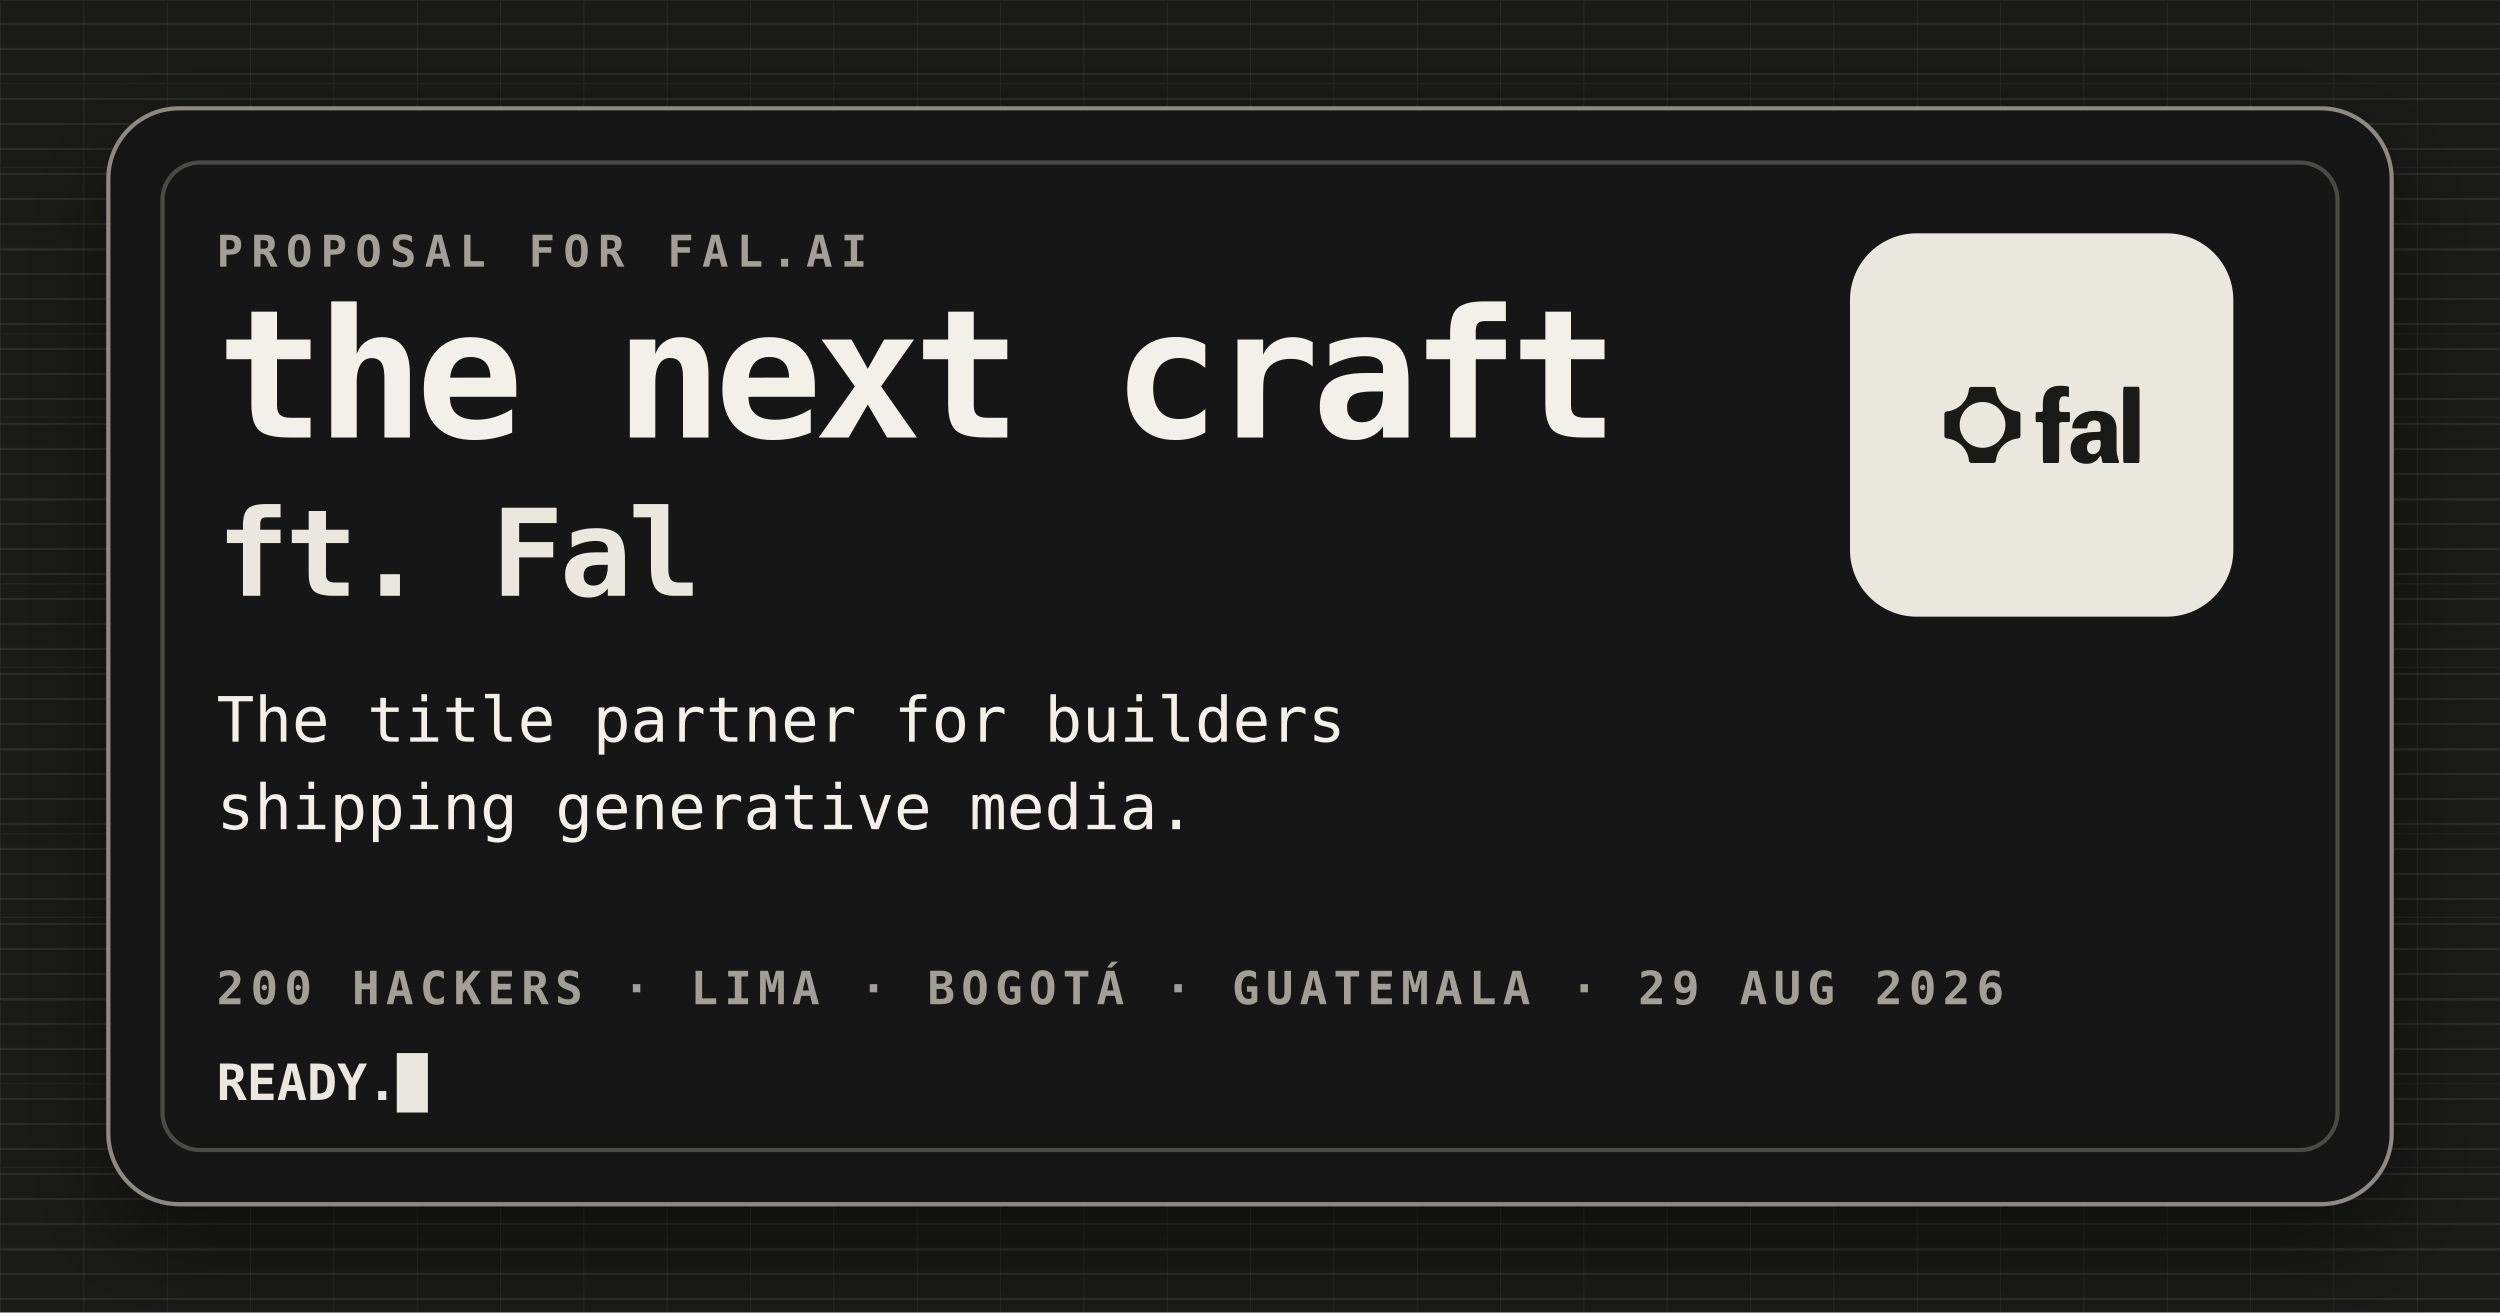
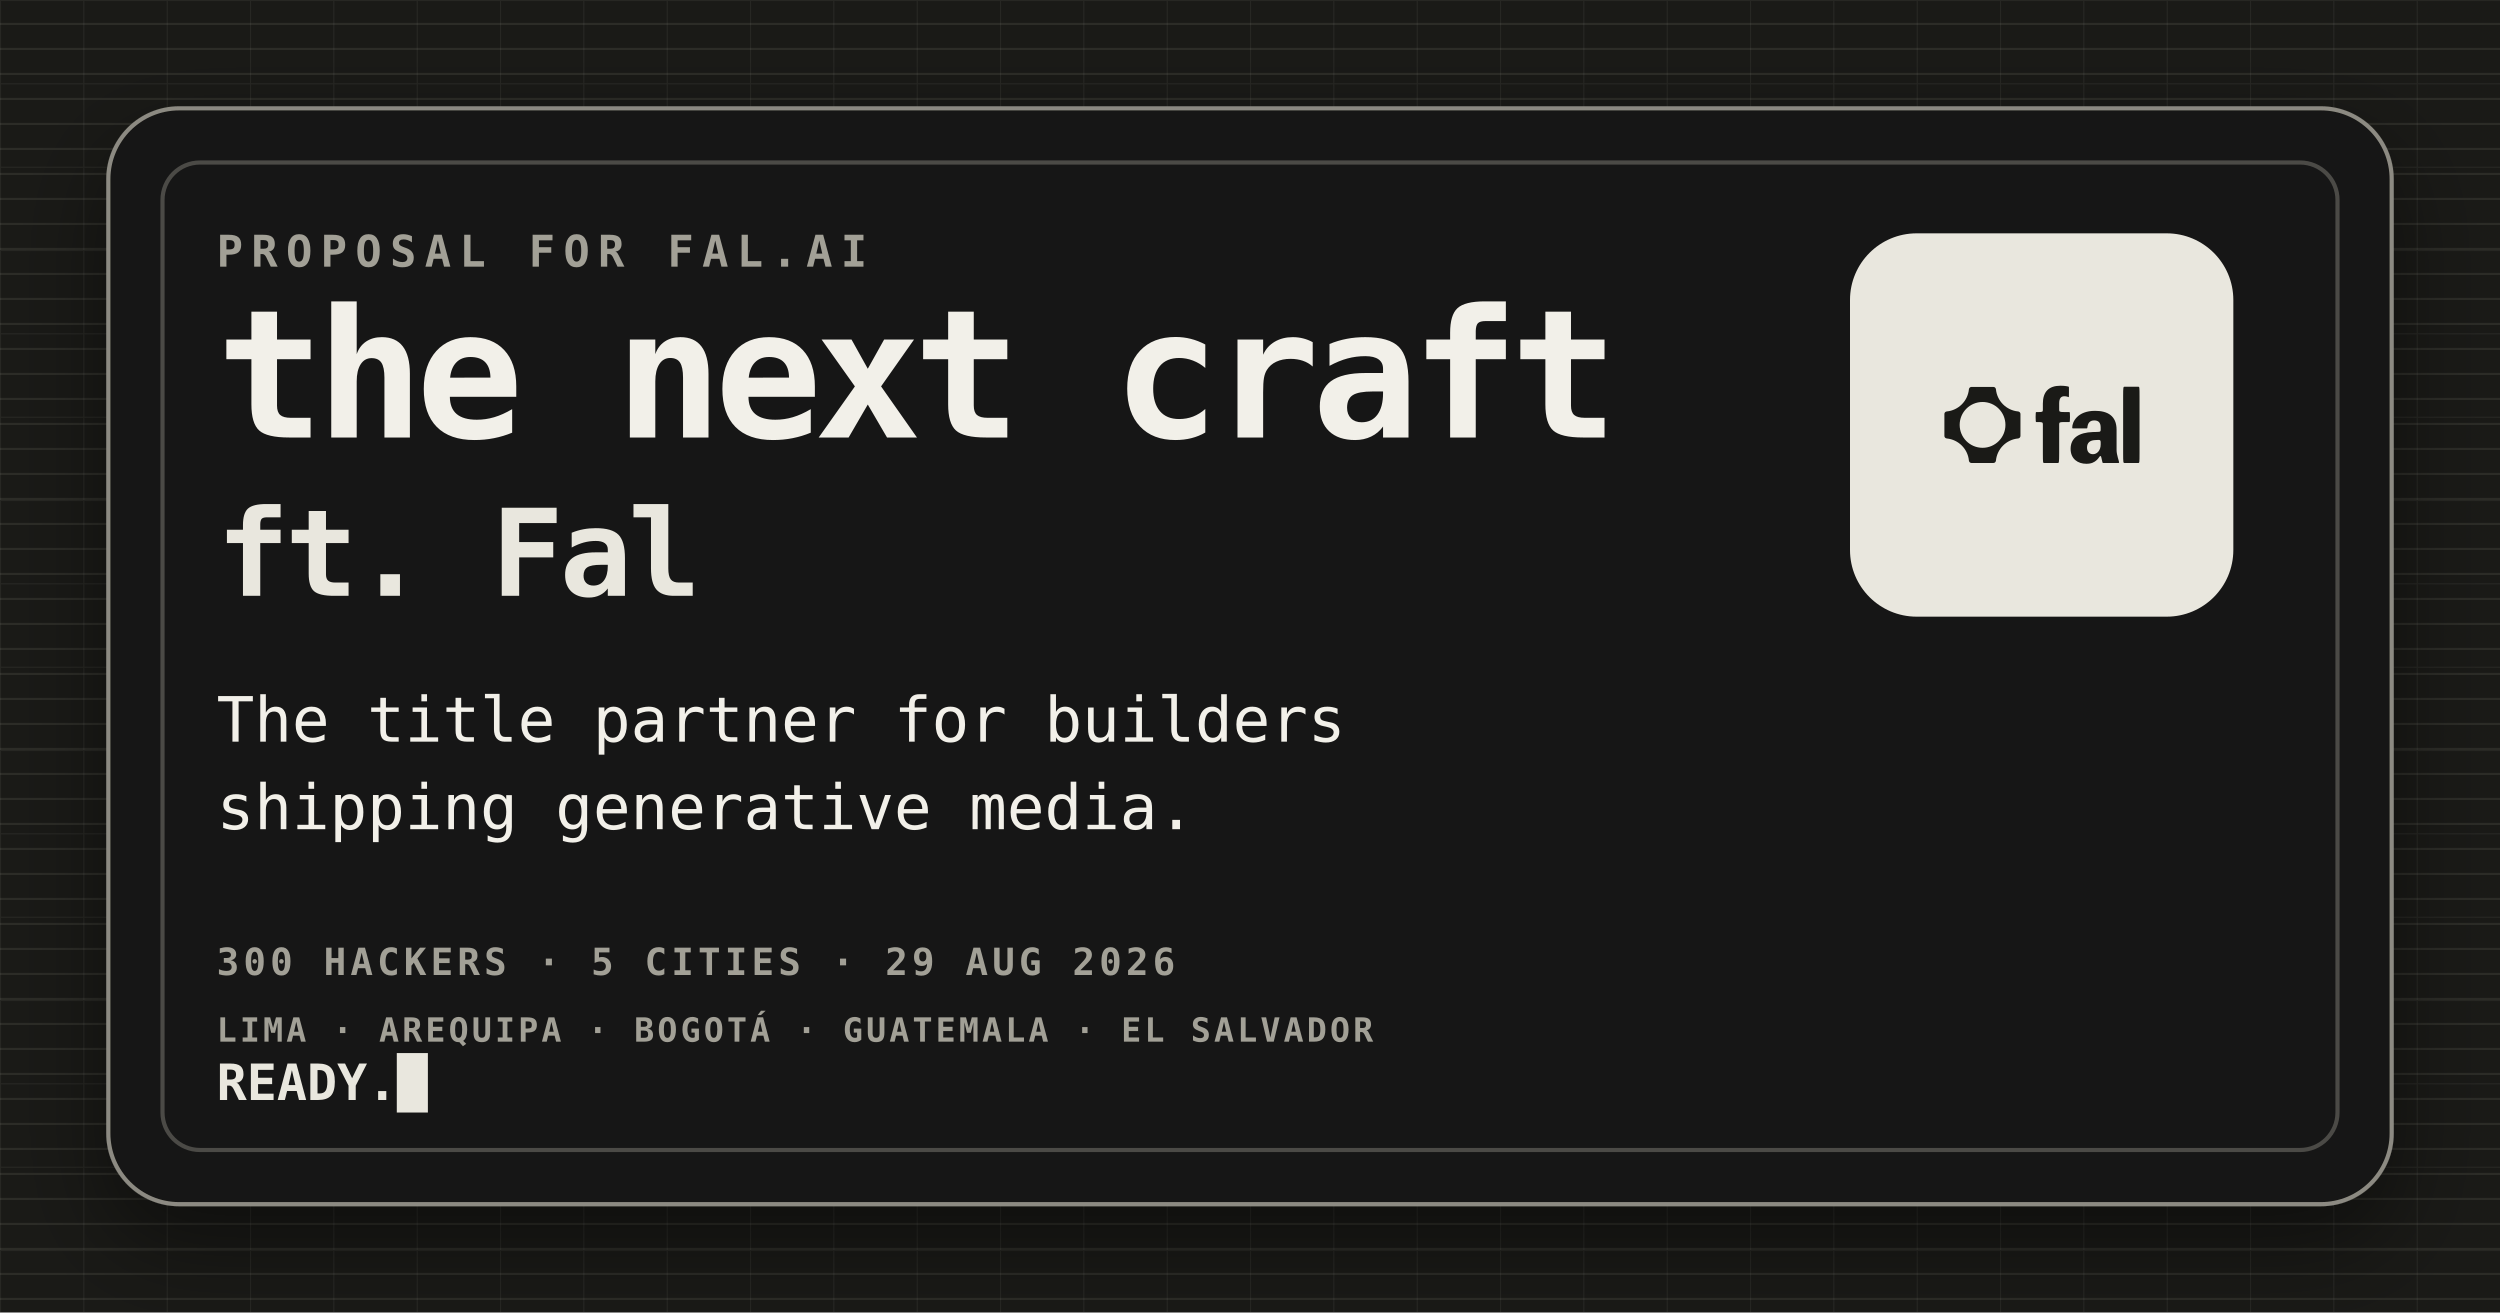
<svg xmlns="http://www.w3.org/2000/svg" width="1200" height="630" viewBox="0 0 1200 630" role="img" aria-labelledby="title desc">
  <defs>
    <pattern id="scan" width="12" height="12" patternUnits="userSpaceOnUse">
      <path d="M0 11.5H12" stroke="#8C8A82" stroke-opacity="0.16" stroke-width="1" />
    </pattern>
    <pattern id="grid" width="40" height="40" patternUnits="userSpaceOnUse">
      <path d="M40 0H0V40" fill="none" stroke="#8C8A82" stroke-opacity="0.12" stroke-width="1" />
    </pattern>
    <filter id="soft" x="-30%" y="-30%" width="160%" height="160%">
      <feDropShadow dx="0" dy="18" stdDeviation="22" flood-color="#000" flood-opacity="0.45" />
    </filter>
  </defs>
  <rect width="1200" height="630" fill="#1A1A17" />
  <rect width="1200" height="630" fill="url(#grid)" />
  <rect width="1200" height="630" fill="url(#scan)" />
  <rect x="52" y="52" width="1096" height="526" rx="34" fill="#161613" stroke="#8C8A82" stroke-width="2" filter="url(#soft)" />
  <rect x="78" y="78" width="1044" height="474" rx="18" fill="none" stroke="#8C8A82" stroke-opacity="0.45" stroke-width="2" />
  <g font-family="IBM Plex Mono, ui-monospace, SFMono-Regular, Menlo, Monaco, Consolas, monospace" text-rendering="geometricPrecision">
    <text x="104" y="128" fill="#A2A096" font-size="21" font-weight="600" letter-spacing="4">PROPOSAL FOR FAL.AI</text>
    <text x="104" y="210" fill="#F2F0E9" font-size="86" font-weight="700" letter-spacing="-4">the next craft</text>
    <text x="104" y="286" fill="#E9E7DE" font-size="58" font-weight="700" letter-spacing="-2">ft. Fal</text>
    <text x="104" y="356" fill="#F2F0E9" font-size="30" font-weight="500">The title partner for builders</text>
    <text x="104" y="398" fill="#F2F0E9" font-size="30" font-weight="500">shipping generative media.</text>
-     <text x="104" y="482" fill="#A2A096" font-size="22" font-weight="600" letter-spacing="3">200 HACKERS · LIMA · BOGOTÁ · GUATEMALA · 29 AUG 2026</text>
+     <text x="104" y="468" fill="#A2A096" font-size="18" font-weight="600" letter-spacing="2">300 HACKERS · 5 CITIES · 29 AUG 2026</text>
+     <text x="104" y="500" fill="#A2A096" font-size="16" font-weight="600" letter-spacing="1.5">LIMA · AREQUIPA · BOGOTÁ · GUATEMALA · EL SALVADOR</text>
    <text x="104" y="528" fill="#E9E7DE" font-size="24" font-weight="600">READY.█</text>
  </g>
  <g transform="translate(888 112)">
    <rect width="184" height="184" rx="32" fill="#E9E7DE" />
    <g transform="translate(34 34) scale(0.29)">
      <path d="M362 152.397V247.144C362 262.175 361.832 262.85 359.976 262.85H337.031C335.175 262.85 334.838 262.175 334.838 247.144V152.397C334.838 137.366 335.175 136.691 337.031 136.691H359.976C361.832 136.691 362 137.366 362 152.397Z" fill="#1A1A17" />
      <path d="M297.668 207.791V204.245C297.668 195.8 293.788 192.422 287.039 192.422C280.459 192.422 276.917 195.969 275.904 202.218C275.567 204.076 275.736 205.596 274.723 205.596H251.947C250.598 205.596 250.598 205.258 250.598 204.076C250.598 195.125 259.033 176.547 288.389 176.547C309.14 176.547 323.987 184.823 323.987 207.791V241.569C323.987 249.338 328.204 260.316 328.204 261.836C328.204 262.511 327.698 262.849 327.192 262.849H301.886C300.705 262.849 300.536 262.173 299.692 257.951L299.018 254.742C298.511 252.209 298.174 251.364 297.162 251.364C295.812 251.364 294.969 254.404 291.257 257.951C287.208 261.667 282.315 264.2 273.88 264.2C260.214 264.2 247.898 256.431 247.898 239.542C247.898 220.627 262.576 212.52 284.34 211.676C295.643 211.169 297.668 212.351 297.668 207.791ZM297.668 232.28V228.902C297.668 225.525 296.824 224.511 293.956 224.68L287.714 225.018C279.785 225.525 275.061 229.578 275.061 237.178C275.061 244.609 279.11 248.325 285.015 248.325C291.594 248.325 297.668 242.245 297.668 232.28Z" fill="#1A1A17" />
      <path d="M201.982 198.671C201.982 195.462 200.633 195.124 194.39 195.124H191.354C190.173 195.124 190.004 194.28 190.004 187.355V186.173C190.004 179.249 190.173 178.573 191.354 178.573H194.896C201.139 178.573 201.982 178.067 201.982 175.027V164.555C201.982 144.796 211.936 135 231.169 135C238.761 135 243.991 136.182 244.835 136.689C245.172 137.027 245.172 137.533 245.172 143.782V145.978C245.172 152.395 245.172 153.915 244.666 153.915C244.16 153.915 241.798 152.395 237.749 152.395C232.35 152.395 228.976 155.098 228.976 164.555V175.027C228.976 178.067 230.157 178.573 237.749 178.573H245.341C246.859 178.573 246.859 179.249 246.859 186.173V187.355C246.859 194.28 246.69 195.124 245.51 195.124H237.749C230.157 195.124 228.976 195.462 228.976 198.671V247.142C228.976 262.173 228.47 262.848 227.12 262.848H203.669C202.32 262.848 201.982 262.173 201.982 247.142V198.671Z" fill="#1A1A17" />
      <path fill-rule="evenodd" clip-rule="evenodd" d="M120.174 136.993C122.354 136.993 124.102 138.766 124.311 140.937C126.17 160.298 141.58 175.707 160.943 177.566C163.114 177.775 164.887 179.522 164.887 181.703V218.161C164.887 220.342 163.114 222.089 160.943 222.298C141.58 224.157 126.17 239.566 124.311 258.928C124.102 261.098 122.354 262.871 120.174 262.871H83.713C81.533 262.871 79.785 261.098 79.576 258.928C77.717 239.566 62.307 224.157 42.944 222.298C40.773 222.089 39 220.342 39 218.161V181.703C39 179.522 40.773 177.775 42.944 177.566C62.307 175.707 77.717 160.298 79.576 140.937C79.785 138.766 81.533 136.993 83.713 136.993H120.174ZM64.276 199.826C64.276 220.77 81.236 237.748 102.158 237.748C123.081 237.748 140.041 220.77 140.041 199.826C140.041 178.881 123.081 161.903 102.158 161.903C81.236 161.903 64.276 178.881 64.276 199.826Z" fill="#1A1A17" />
    </g>
  </g>
</svg>
